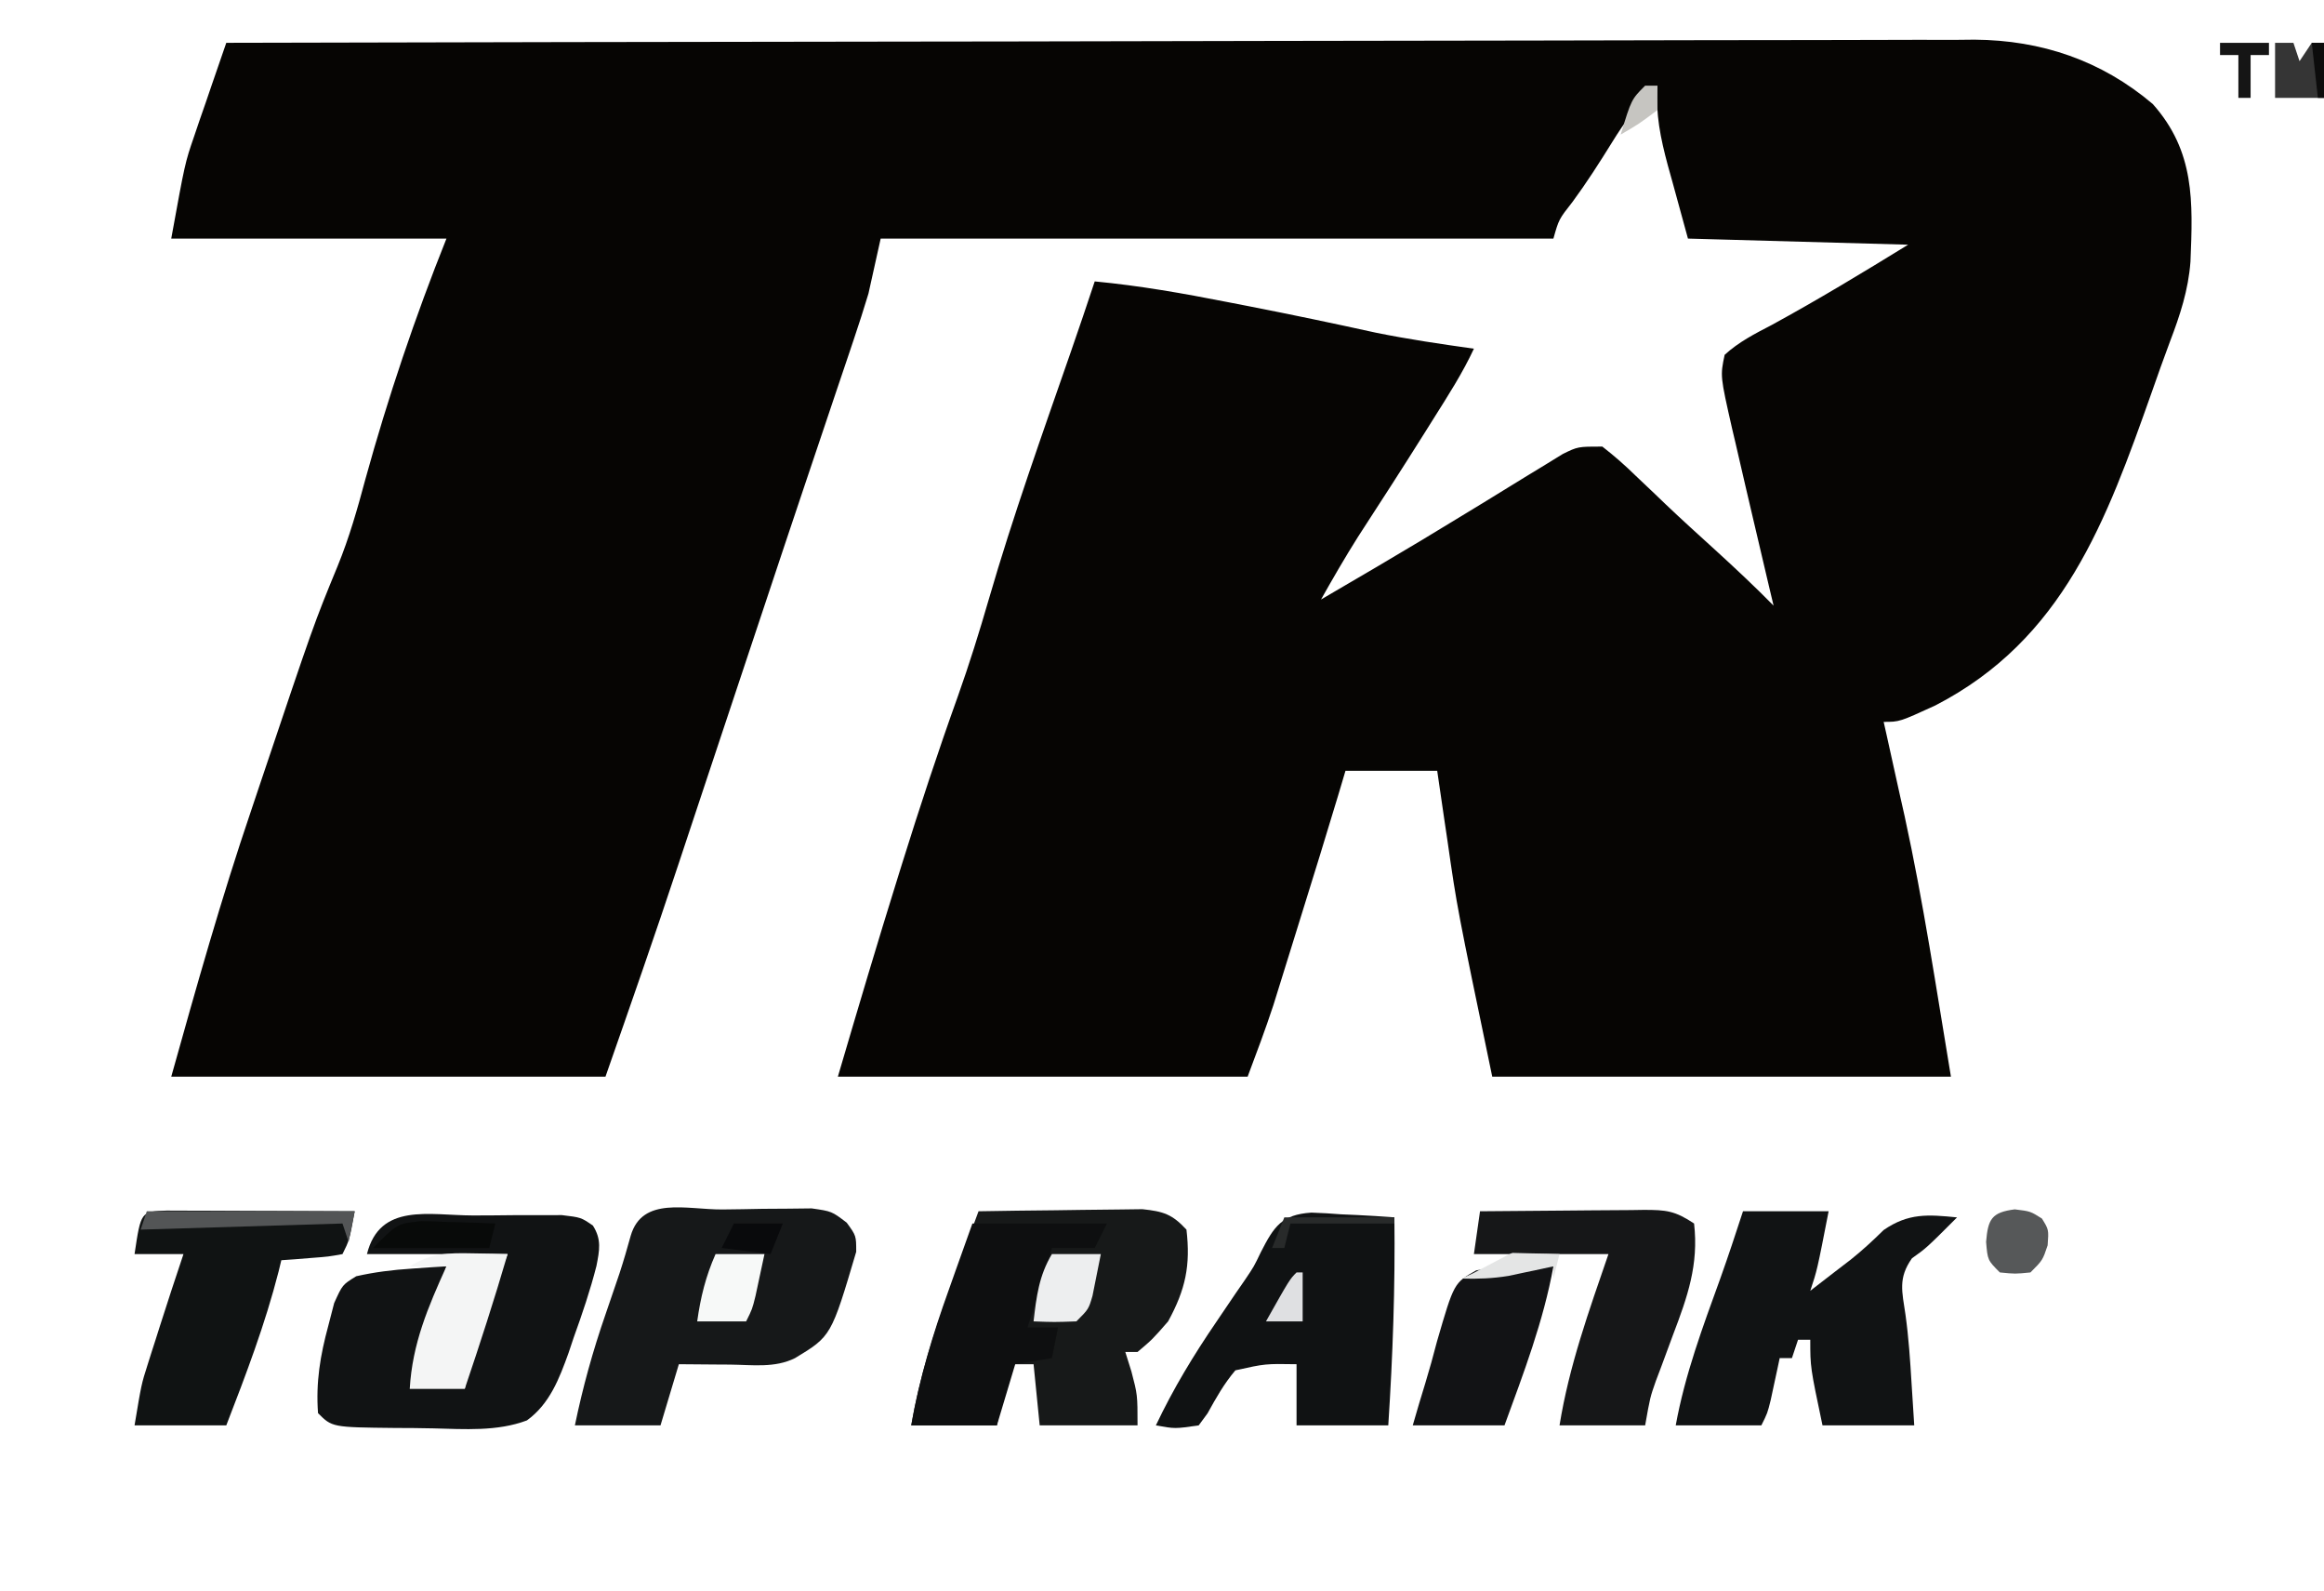
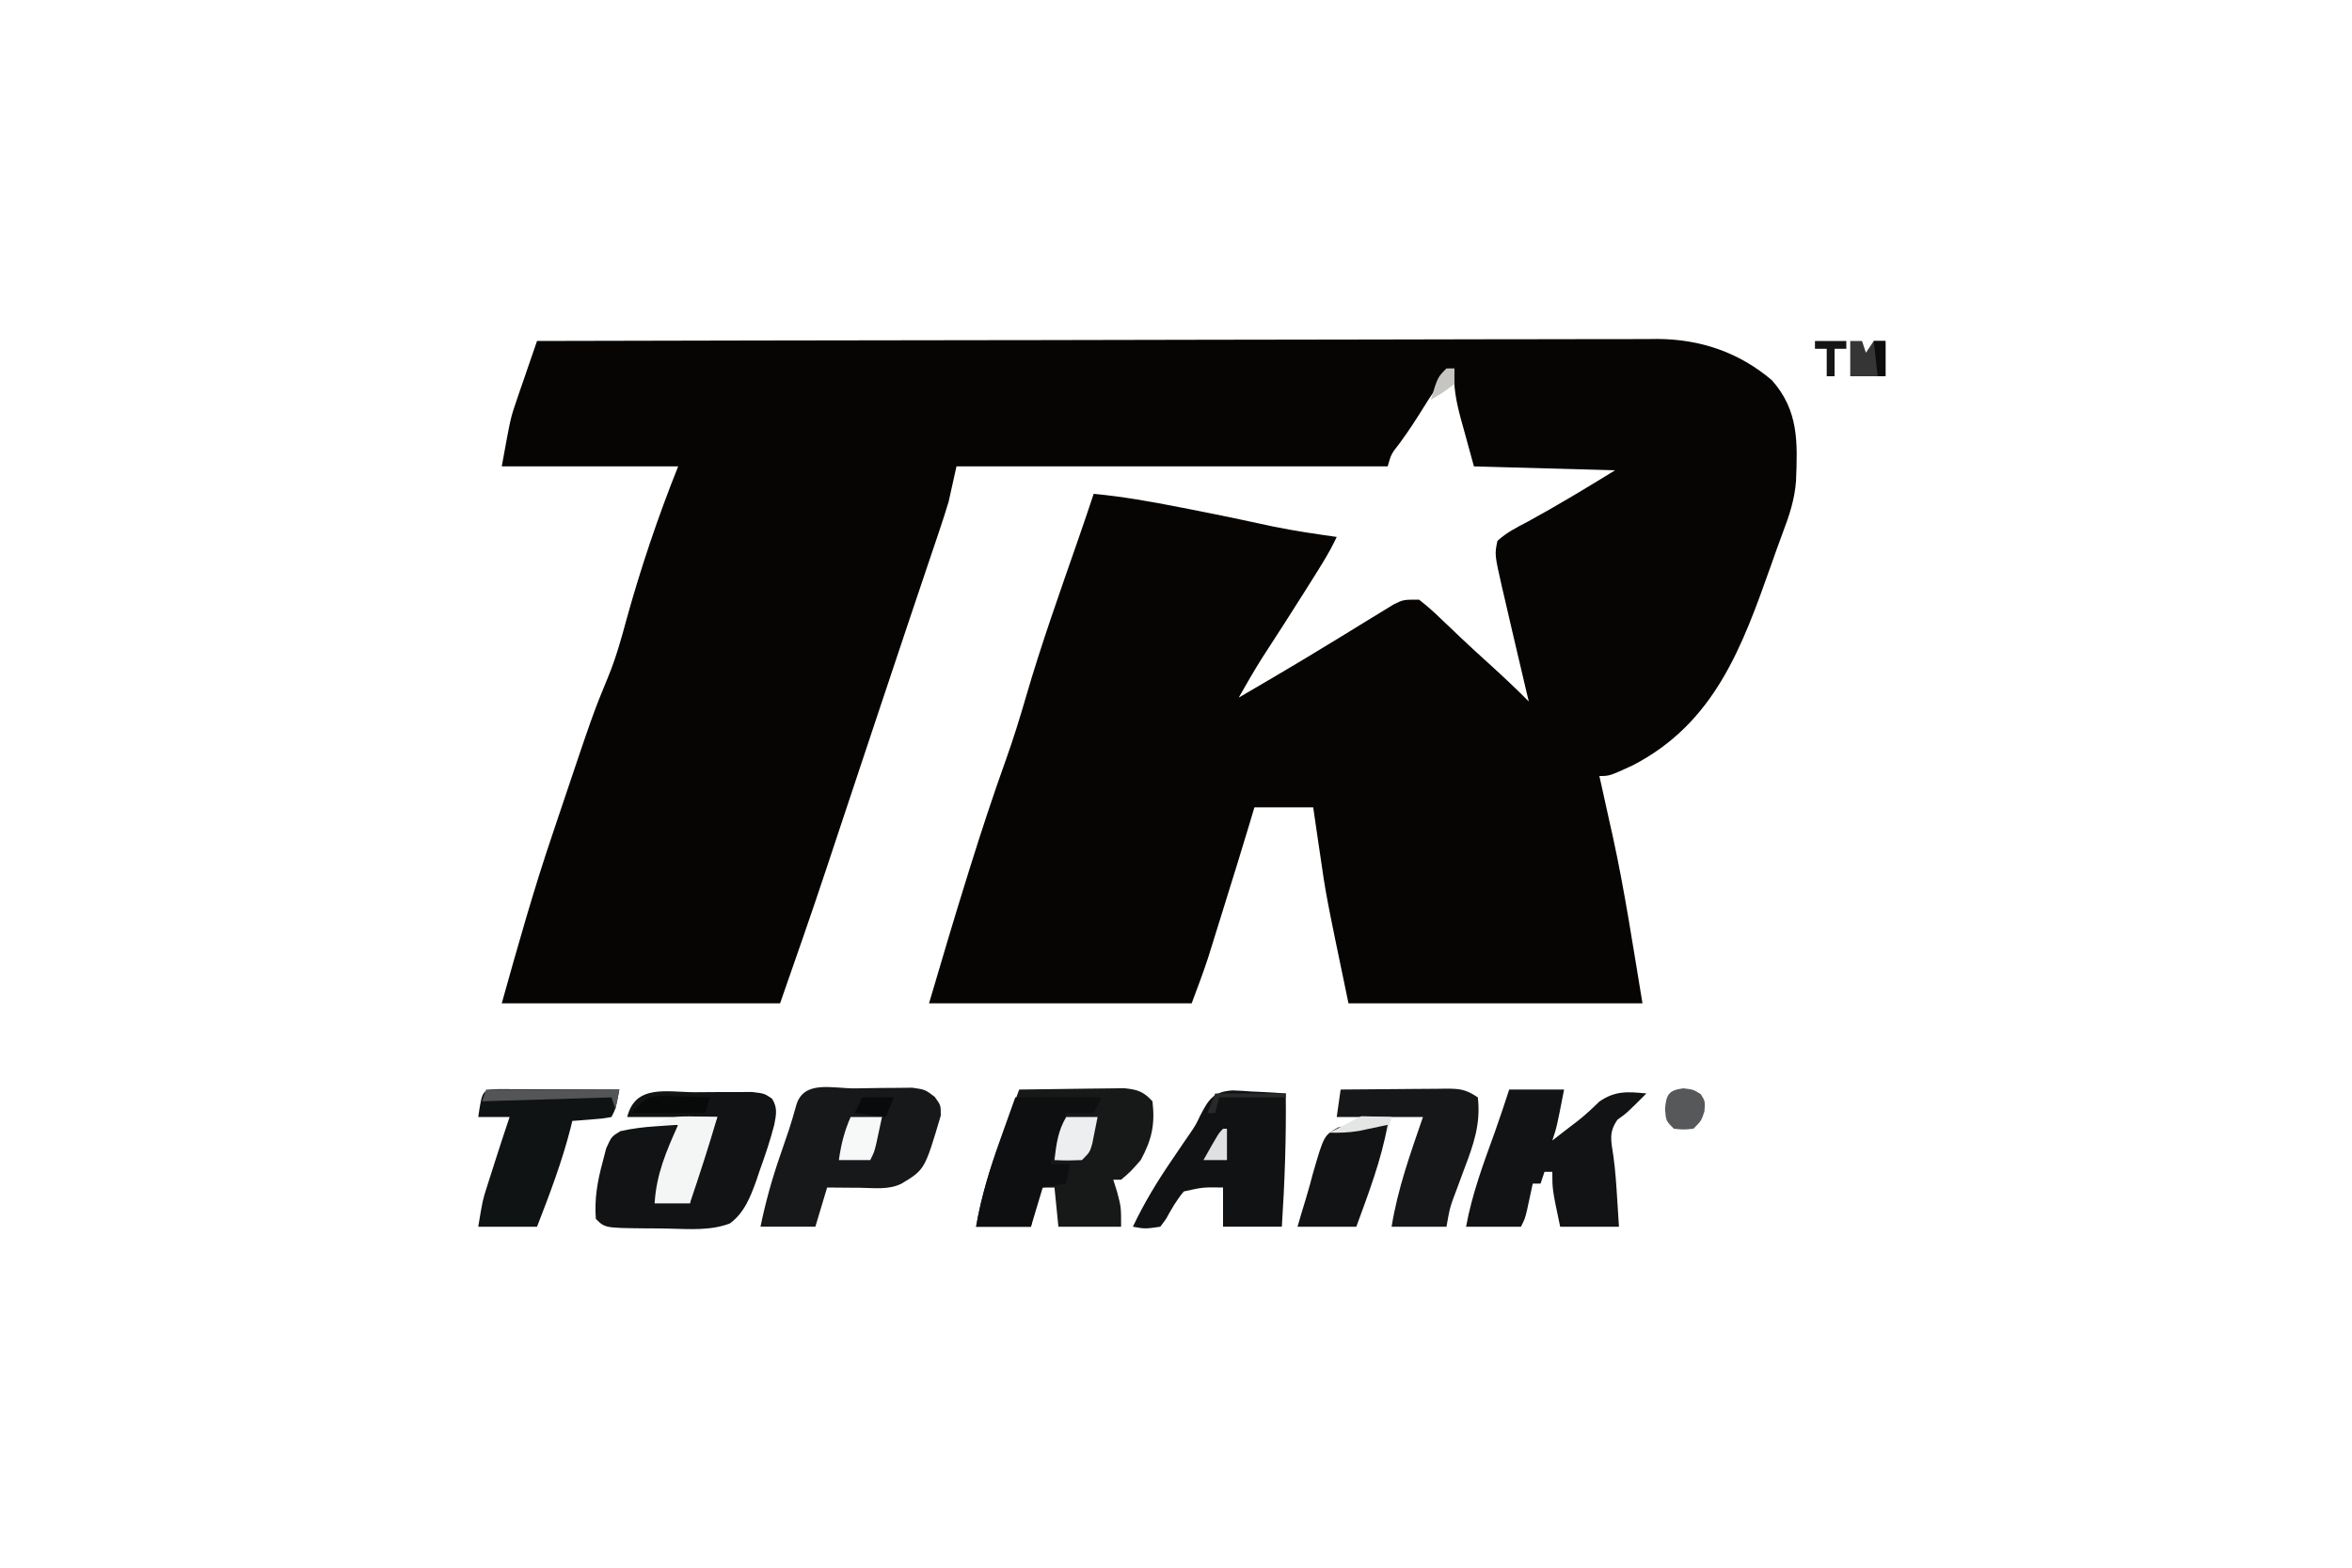
- <svg xmlns="http://www.w3.org/2000/svg" version="1.1" viewBox="100 80 380 260" width="380" height="260">
+ <svg xmlns="http://www.w3.org/2000/svg" version="1.1" width="600" height="400" viewBox="0 0 600 400">
  <path d="M0 0 C37.394 -0.092 74.788 -0.162 112.182 -0.204 C116.599 -0.209 121.016 -0.214 125.433 -0.22 C126.752 -0.221 126.752 -0.221 128.098 -0.223 C142.327 -0.24 156.555 -0.272 170.784 -0.309 C185.389 -0.346 199.995 -0.368 214.6 -0.376 C223.609 -0.382 232.617 -0.399 241.626 -0.432 C247.808 -0.453 253.99 -0.459 260.172 -0.454 C263.736 -0.451 267.299 -0.455 270.863 -0.477 C274.735 -0.5 278.606 -0.492 282.478 -0.481 C283.594 -0.493 284.709 -0.504 285.859 -0.516 C296.787 -0.433 306.589 2.873 315 10 C321.905 17.763 321.567 25.95 321.166 35.776 C320.82 40.415 319.457 44.539 317.806 48.861 C316.775 51.598 315.807 54.355 314.836 57.113 C307.408 78.097 300.426 97.507 279.43 108.324 C273.59 111 273.59 111 271 111 C271.233 112.037 271.233 112.037 271.471 113.094 C272.218 116.436 272.953 119.78 273.688 123.125 C273.932 124.209 274.176 125.293 274.428 126.41 C277.512 140.545 279.611 154.668 282 169 C257.25 169 232.5 169 207 169 C201.248 141.392 201.248 141.392 199.688 130.5 C199.519 129.368 199.351 128.236 199.178 127.07 C198.779 124.381 198.388 121.691 198 119 C193.05 119 188.1 119 183 119 C182.608 120.317 182.216 121.635 181.812 122.992 C179.808 129.671 177.742 136.33 175.666 142.987 C175.221 144.416 174.777 145.845 174.334 147.274 C173.683 149.373 173.029 151.472 172.375 153.57 C171.991 154.805 171.607 156.04 171.211 157.313 C169.919 161.247 168.454 165.123 167 169 C144.89 169 122.78 169 100 169 C103.224 158.038 106.467 147.093 109.875 136.188 C110.09 135.498 110.305 134.808 110.526 134.098 C113.381 124.954 116.373 115.875 119.608 106.858 C121.483 101.596 123.134 96.302 124.688 90.938 C128.647 77.298 133.438 63.918 138.097 50.505 C139.425 46.679 140.727 42.845 142 39 C149.329 39.695 156.466 40.954 163.688 42.375 C164.841 42.599 165.995 42.823 167.184 43.054 C174.122 44.409 181.031 45.854 187.934 47.375 C193.256 48.46 198.623 49.241 204 50 C202.147 53.99 199.777 57.659 197.438 61.375 C196.997 62.077 196.557 62.78 196.103 63.504 C192.456 69.308 188.746 75.071 185.008 80.816 C182.899 84.161 180.938 87.554 179 91 C181.314 89.648 183.626 88.293 185.938 86.938 C187.043 86.291 187.043 86.291 188.171 85.631 C192.995 82.799 197.784 79.918 202.555 76.996 C203.672 76.315 204.79 75.634 205.942 74.932 C208.172 73.571 210.398 72.203 212.619 70.828 C213.648 70.201 214.678 69.575 215.738 68.93 C217.116 68.083 217.116 68.083 218.521 67.218 C221 66 221 66 225 66 C226.985 67.546 228.713 69.063 230.5 70.812 C231.562 71.821 232.625 72.828 233.688 73.836 C234.231 74.358 234.775 74.879 235.336 75.417 C238.017 77.968 240.761 80.449 243.5 82.938 C246.739 85.894 249.924 88.873 253 92 C252.758 90.982 252.515 89.963 252.266 88.914 C251.363 85.109 250.47 81.303 249.582 77.495 C249.195 75.838 248.807 74.181 248.418 72.525 C247.855 70.122 247.301 67.718 246.75 65.312 C246.488 64.201 246.488 64.201 246.22 63.067 C244.268 54.457 244.268 54.457 245 51 C247.3 48.899 249.935 47.554 252.688 46.125 C260.3 41.973 267.583 37.565 275 33 C263.12 32.67 251.24 32.34 239 32 C238.175 28.989 237.35 25.977 236.5 22.875 C236.239 21.938 235.978 21 235.709 20.035 C234.514 15.584 233.695 11.655 234 7 C230.943 9.857 228.745 12.749 226.562 16.312 C224.508 19.622 222.434 22.862 220.125 26 C217.889 28.849 217.889 28.849 217 32 C180.7 32 144.4 32 107 32 C106.34 34.97 105.68 37.94 105 41 C104.24 43.508 103.44 46.005 102.602 48.488 C102.371 49.176 102.14 49.864 101.902 50.573 C101.147 52.821 100.386 55.067 99.625 57.312 C99.087 58.912 98.549 60.512 98.012 62.111 C96.897 65.43 95.78 68.748 94.661 72.065 C92.336 78.965 90.038 85.873 87.739 92.782 C86.998 95.007 86.256 97.233 85.513 99.458 C83.213 106.357 80.914 113.256 78.623 120.158 C77.565 123.342 76.507 126.525 75.449 129.708 C74.955 131.194 74.462 132.68 73.969 134.167 C70.106 145.826 66.058 157.404 62 169 C38.57 169 15.14 169 -9 169 C-4.895 154.338 -0.829 139.881 4.062 125.5 C4.558 124.024 5.054 122.547 5.549 121.07 C14.317 94.978 14.317 94.978 18.203 85.543 C20.107 80.89 21.452 76.164 22.75 71.312 C26.433 57.979 30.862 44.844 36 32 C21.15 32 6.3 32 -9 32 C-6.75 19.625 -6.75 19.625 -5.273 15.332 C-4.964 14.42 -4.655 13.508 -4.336 12.568 C-4.019 11.659 -3.702 10.749 -3.375 9.812 C-3.05 8.861 -2.725 7.909 -2.391 6.928 C-1.601 4.616 -0.804 2.307 0 0 Z " fill="#060503" transform="translate(137,87)" />
  <path d="M0 0 C4.199 -0.074 8.398 -0.129 12.598 -0.165 C14.025 -0.18 15.453 -0.2 16.881 -0.226 C18.936 -0.263 20.991 -0.28 23.047 -0.293 C24.901 -0.317 24.901 -0.317 26.792 -0.341 C30.241 0.026 31.654 0.472 34 3 C34.681 8.837 33.865 12.764 31 18 C28.438 20.938 28.438 20.938 26 23 C25.34 23 24.68 23 24 23 C24.495 24.578 24.495 24.578 25 26.188 C26 30 26 30 26 35 C20.72 35 15.44 35 10 35 C9.505 30.05 9.505 30.05 9 25 C7.68 25 6.36 25 5 25 C4.34 28.3 3.68 31.6 3 35 C-1.62 35 -6.24 35 -11 35 C-9.625 26.916 -7.231 19.55 -4.375 11.875 C-3.955 10.728 -3.535 9.58 -3.102 8.398 C-2.074 5.596 -1.04 2.797 0 0 Z " fill="#171919" transform="translate(260,278)" />
  <path d="M0 0 C2.193 -0.017 4.385 -0.061 6.577 -0.105 C7.973 -0.115 9.368 -0.124 10.763 -0.131 C12.034 -0.145 13.306 -0.16 14.616 -0.175 C17.9 0.295 17.9 0.295 20.346 2.158 C21.9 4.295 21.9 4.295 21.9 6.92 C17.812 20.717 17.812 20.717 11.9 24.295 C8.59 25.95 4.908 25.396 1.275 25.358 C0.473 25.353 -0.329 25.349 -1.155 25.344 C-3.137 25.332 -5.119 25.314 -7.1 25.295 C-8.09 28.595 -9.08 31.895 -10.1 35.295 C-14.72 35.295 -19.34 35.295 -24.1 35.295 C-22.815 29.077 -21.178 23.166 -19.1 17.17 C-18.578 15.647 -18.057 14.124 -17.538 12.6 C-17.292 11.878 -17.045 11.155 -16.792 10.411 C-16.13 8.387 -15.541 6.356 -14.975 4.303 C-13.082 -2.207 -5.803 0.032 0 0 Z " fill="#161819" transform="translate(218.1003,277.7048)" />
  <path d="M0 0 C2.186 0.003 4.371 -0.02 6.557 -0.046 C7.946 -0.048 9.336 -0.049 10.725 -0.048 C11.989 -0.051 13.253 -0.054 14.555 -0.057 C17.694 0.316 17.694 0.316 19.636 1.646 C21.085 3.933 20.722 5.675 20.219 8.26 C19.203 12.237 17.902 16.082 16.506 19.941 C16.227 20.773 15.948 21.606 15.661 22.464 C14.151 26.65 12.582 30.802 8.851 33.501 C4.002 35.332 -1.35 34.927 -6.466 34.803 C-8.565 34.753 -10.66 34.741 -12.759 34.736 C-22.994 34.628 -22.994 34.628 -25.306 32.316 C-25.675 27.248 -24.946 22.887 -23.619 18.003 C-23.305 16.79 -22.992 15.577 -22.669 14.327 C-21.306 11.316 -21.306 11.316 -19.056 9.937 C-16.015 9.25 -13.105 8.896 -9.994 8.691 C-8.925 8.616 -7.856 8.541 -6.755 8.464 C-5.543 8.391 -5.543 8.391 -4.306 8.316 C-6.306 14.982 -8.306 21.649 -10.306 28.316 C-7.336 28.316 -4.366 28.316 -1.306 28.316 C-1.079 27.099 -0.852 25.882 -0.619 24.628 C0.776 18.257 3.276 12.36 5.694 6.316 C-1.896 6.316 -9.486 6.316 -17.306 6.316 C-15.196 -2.123 -7.169 -0.022 0 0 Z " fill="#111314" transform="translate(177.3062,278.6843)" />
  <path d="M0 0 C4.62 0 9.24 0 14 0 C12.125 9.625 12.125 9.625 11 13 C12.376 11.939 13.751 10.876 15.125 9.812 C15.953 9.178 16.78 8.544 17.633 7.891 C19.553 6.357 21.253 4.78 23 3.062 C27.054 0.276 30.229 0.523 35 1 C30 6 30 6 27.625 7.688 C25.337 10.944 26.007 13.082 26.57 16.918 C27.09 20.645 27.334 24.372 27.562 28.125 C27.707 30.394 27.851 32.663 28 35 C23.05 35 18.1 35 13 35 C11 25.5 11 25.5 11 21 C10.34 21 9.68 21 9 21 C8.67 21.99 8.34 22.98 8 24 C7.34 24 6.68 24 6 24 C5.867 24.626 5.734 25.253 5.598 25.898 C5.421 26.716 5.244 27.533 5.062 28.375 C4.888 29.187 4.714 29.999 4.535 30.836 C4 33 4 33 3 35 C-1.62 35 -6.24 35 -11 35 C-9.483 26.655 -6.576 18.899 -3.699 10.95 C-2.399 7.322 -1.199 3.663 0 0 Z " fill="#111314" transform="translate(385,278)" />
  <path d="M0 0 C1.631 0.053 3.261 0.148 4.887 0.281 C5.723 0.317 6.559 0.353 7.42 0.391 C9.473 0.484 11.524 0.628 13.574 0.781 C13.714 12.156 13.31 23.43 12.574 34.781 C7.624 34.781 2.674 34.781 -2.426 34.781 C-2.426 31.481 -2.426 28.181 -2.426 24.781 C-7.541 24.698 -7.541 24.698 -12.426 25.781 C-14.303 27.998 -15.575 30.274 -16.977 32.812 C-17.694 33.787 -17.694 33.787 -18.426 34.781 C-22.301 35.344 -22.301 35.344 -25.426 34.781 C-22.564 28.743 -19.255 23.293 -15.488 17.781 C-14.457 16.261 -13.427 14.74 -12.398 13.219 C-11.892 12.486 -11.385 11.753 -10.863 10.998 C-9.387 8.811 -9.387 8.811 -8.26 6.455 C-6.117 2.278 -4.873 0.324 0 0 Z " fill="#101213" transform="translate(314.4258,278.2188)" />
  <path d="M0 0 C1.434 0 2.867 0.006 4.301 0.016 C5.43 0.018 5.43 0.018 6.583 0.02 C8.998 0.026 11.413 0.038 13.828 0.051 C15.461 0.056 17.095 0.061 18.728 0.065 C22.741 0.076 26.753 0.093 30.765 0.114 C29.89 4.864 29.89 4.864 28.765 7.114 C26.48 7.528 26.48 7.528 23.703 7.739 C22.784 7.813 21.865 7.888 20.918 7.965 C19.852 8.039 19.852 8.039 18.765 8.114 C18.618 8.722 18.471 9.33 18.32 9.957 C16.11 18.596 12.984 26.812 9.765 35.114 C4.815 35.114 -0.135 35.114 -5.235 35.114 C-4.109 28.362 -4.109 28.362 -3.114 25.239 C-2.9 24.563 -2.687 23.888 -2.467 23.192 C-2.246 22.506 -2.025 21.82 -1.797 21.114 C-1.58 20.428 -1.363 19.742 -1.139 19.035 C0.128 15.05 1.434 11.078 2.765 7.114 C0.125 7.114 -2.515 7.114 -5.235 7.114 C-4.197 0.147 -4.197 0.147 0 0 Z " fill="#101313" transform="translate(127.2346,277.8865)" />
  <path d="M0 0 C4.502 -0.049 9.005 -0.086 13.507 -0.11 C15.039 -0.12 16.57 -0.134 18.102 -0.151 C20.304 -0.175 22.505 -0.186 24.707 -0.195 C25.392 -0.206 26.076 -0.216 26.781 -0.227 C30.431 -0.227 31.871 -0.086 35 2 C35.775 8.721 33.937 13.956 31.562 20.188 C30.915 21.93 30.27 23.673 29.629 25.418 C29.341 26.179 29.053 26.94 28.756 27.723 C27.811 30.414 27.811 30.414 27 35 C22.38 35 17.76 35 13 35 C14.57 25.265 17.804 16.31 21 7 C13.74 7 6.48 7 -1 7 C-0.67 4.69 -0.34 2.38 0 0 Z " fill="#161718" transform="translate(342,278)" />
  <path d="M0 0 C7.26 0 14.52 0 22 0 C21.34 1.32 20.68 2.64 20 4 C17.69 4 15.38 4 13 4 C12.795 4.687 12.59 5.374 12.379 6.082 C12.109 6.983 11.84 7.884 11.562 8.812 C11.296 9.706 11.029 10.599 10.754 11.52 C10.196 13.355 9.607 15.18 9 17 C10.65 17 12.3 17 14 17 C13.67 18.65 13.34 20.3 13 22 C11.02 22.33 9.04 22.66 7 23 C6.01 26.3 5.02 29.6 4 33 C-0.62 33 -5.24 33 -10 33 C-8.654 25.307 -6.518 18.216 -3.875 10.875 C-3.502 9.823 -3.13 8.771 -2.746 7.688 C-1.837 5.123 -0.919 2.561 0 0 Z " fill="#0E0F10" transform="translate(259,280)" />
  <path d="M0 0 C0.722 0.003 1.444 0.005 2.188 0.008 C0.55 9.015 -2.682 17.434 -5.812 26.008 C-10.762 26.008 -15.713 26.008 -20.812 26.008 C-20.153 23.718 -19.484 21.431 -18.773 19.156 C-18.08 16.885 -17.447 14.596 -16.852 12.297 C-14.066 2.714 -14.066 2.714 -10.441 0.672 C-6.903 -0.054 -3.596 0.01 0 0 Z " fill="#121315" transform="translate(351.8125,286.9922)" />
  <path d="M0 0 C1.078 0.018 2.155 0.036 3.266 0.055 C4.495 0.089 4.495 0.089 5.75 0.125 C3.591 7.519 1.22 14.829 -1.25 22.125 C-4.22 22.125 -7.19 22.125 -10.25 22.125 C-9.825 14.764 -7.267 8.804 -4.25 2.125 C-6.23 2.125 -8.21 2.125 -10.25 2.125 C-6.773 -0.018 -4.038 -0.088 0 0 Z " fill="#F4F5F5" transform="translate(177.25,284.875)" />
  <path d="M0 0 C2.64 0 5.28 0 8 0 C7.718 1.46 7.424 2.918 7.125 4.375 C6.963 5.187 6.8 5.999 6.633 6.836 C6 9 6 9 4 11 C0.375 11.125 0.375 11.125 -3 11 C-2.532 6.944 -2.12 3.534 0 0 Z " fill="#EDEEEF" transform="translate(272,285)" />
  <path d="M0 0 C2.64 0 5.28 0 8 0 C7.691 1.459 7.378 2.917 7.062 4.375 C6.888 5.187 6.714 5.999 6.535 6.836 C6 9 6 9 5 11 C2.36 11 -0.28 11 -3 11 C-2.449 7.051 -1.611 3.651 0 0 Z " fill="#F7F9F8" transform="translate(217,285)" />
  <path d="M0 0 C2.562 0.312 2.562 0.312 4.438 1.5 C5.562 3.312 5.562 3.312 5.375 5.875 C4.562 8.312 4.562 8.312 2.562 10.312 C0.062 10.562 0.062 10.562 -2.438 10.312 C-4.438 8.312 -4.438 8.312 -4.688 5.312 C-4.377 1.584 -3.782 0.485 0 0 Z " fill="#565859" transform="translate(429.4375,277.6875)" />
  <path d="M0 0 C11.22 0 22.44 0 34 0 C33.67 1.65 33.34 3.3 33 5 C32.505 3.515 32.505 3.515 32 2 C15.665 2.495 15.665 2.495 -1 3 C-0.67 2.01 -0.34 1.02 0 0 Z " fill="#535556" transform="translate(124,278)" />
  <path d="M0 0 C1.454 0.026 2.907 0.074 4.359 0.141 C5.477 0.168 5.477 0.168 6.617 0.195 C8.448 0.242 10.279 0.314 12.109 0.391 C11.779 1.711 11.449 3.031 11.109 4.391 C4.839 4.391 -1.431 4.391 -7.891 4.391 C-3.891 0.391 -3.891 0.391 0 0 Z " fill="#080A09" transform="translate(168.8906,279.6094)" />
  <path d="M0 0 C0.99 0 1.98 0 3 0 C3.33 0.99 3.66 1.98 4 3 C4.66 2.01 5.32 1.02 6 0 C6.99 0 7.98 0 9 0 C9 2.97 9 5.94 9 9 C6.03 9 3.06 9 0 9 C0 6.03 0 3.06 0 0 Z " fill="#353535" transform="translate(472,87)" />
  <path d="M0 0 C2.64 0 5.28 0 8 0 C7.34 1.65 6.68 3.3 6 5 C3.36 4.67 0.72 4.34 -2 4 C-1.34 2.68 -0.68 1.36 0 0 Z " fill="#090A0C" transform="translate(220,280)" />
  <path d="M0 0 C0.905 0.023 1.81 0.046 2.742 0.07 C4.107 0.097 4.107 0.097 5.5 0.125 C6.199 0.148 6.897 0.171 7.617 0.195 C7.287 1.515 6.957 2.835 6.617 4.195 C6.617 3.535 6.617 2.875 6.617 2.195 C5.953 2.34 5.289 2.484 4.605 2.633 C3.722 2.818 2.839 3.004 1.93 3.195 C0.625 3.474 0.625 3.474 -0.707 3.758 C-3.32 4.185 -5.741 4.271 -8.383 4.195 C-7.764 3.907 -7.145 3.618 -6.508 3.32 C-0.279 0.023 -0.279 0.023 0 0 Z " fill="#E4E5E5" transform="translate(347.3828,284.8047)" />
  <path d="M0 0 C2.64 0 5.28 0 8 0 C8 0.66 8 1.32 8 2 C7.01 2 6.02 2 5 2 C5 4.31 5 6.62 5 9 C4.34 9 3.68 9 3 9 C3 6.69 3 4.38 3 2 C2.01 2 1.02 2 0 2 C0 1.34 0 0.68 0 0 Z " fill="#151515" transform="translate(463,87)" />
  <path d="M0 0 C0.33 0 0.66 0 1 0 C1 2.64 1 5.28 1 8 C-0.98 8 -2.96 8 -5 8 C-1.125 1.125 -1.125 1.125 0 0 Z " fill="#DFE0E2" transform="translate(312,288)" />
  <path d="M0 0 C5.94 0 11.88 0 18 0 C18 0.33 18 0.66 18 1 C12.39 1 6.78 1 1 1 C0.67 2.32 0.34 3.64 0 5 C-0.66 5 -1.32 5 -2 5 C-1.34 3.35 -0.68 1.7 0 0 Z " fill="#282A2A" transform="translate(310,279)" />
  <path d="M0 0 C0.99 0 1.98 0 3 0 C3 2.97 3 5.94 3 9 C2.34 9 1.68 9 1 9 C0.67 6.03 0.34 3.06 0 0 Z " fill="#0C0C0C" transform="translate(478,87)" />
  <path d="M0 0 C0.66 0 1.32 0 2 0 C2 1.32 2 2.64 2 4 C-1 6.25 -1 6.25 -4 8 C-2.25 2.25 -2.25 2.25 0 0 Z " fill="#C6C5C1" transform="translate(369,94)" />
</svg>
